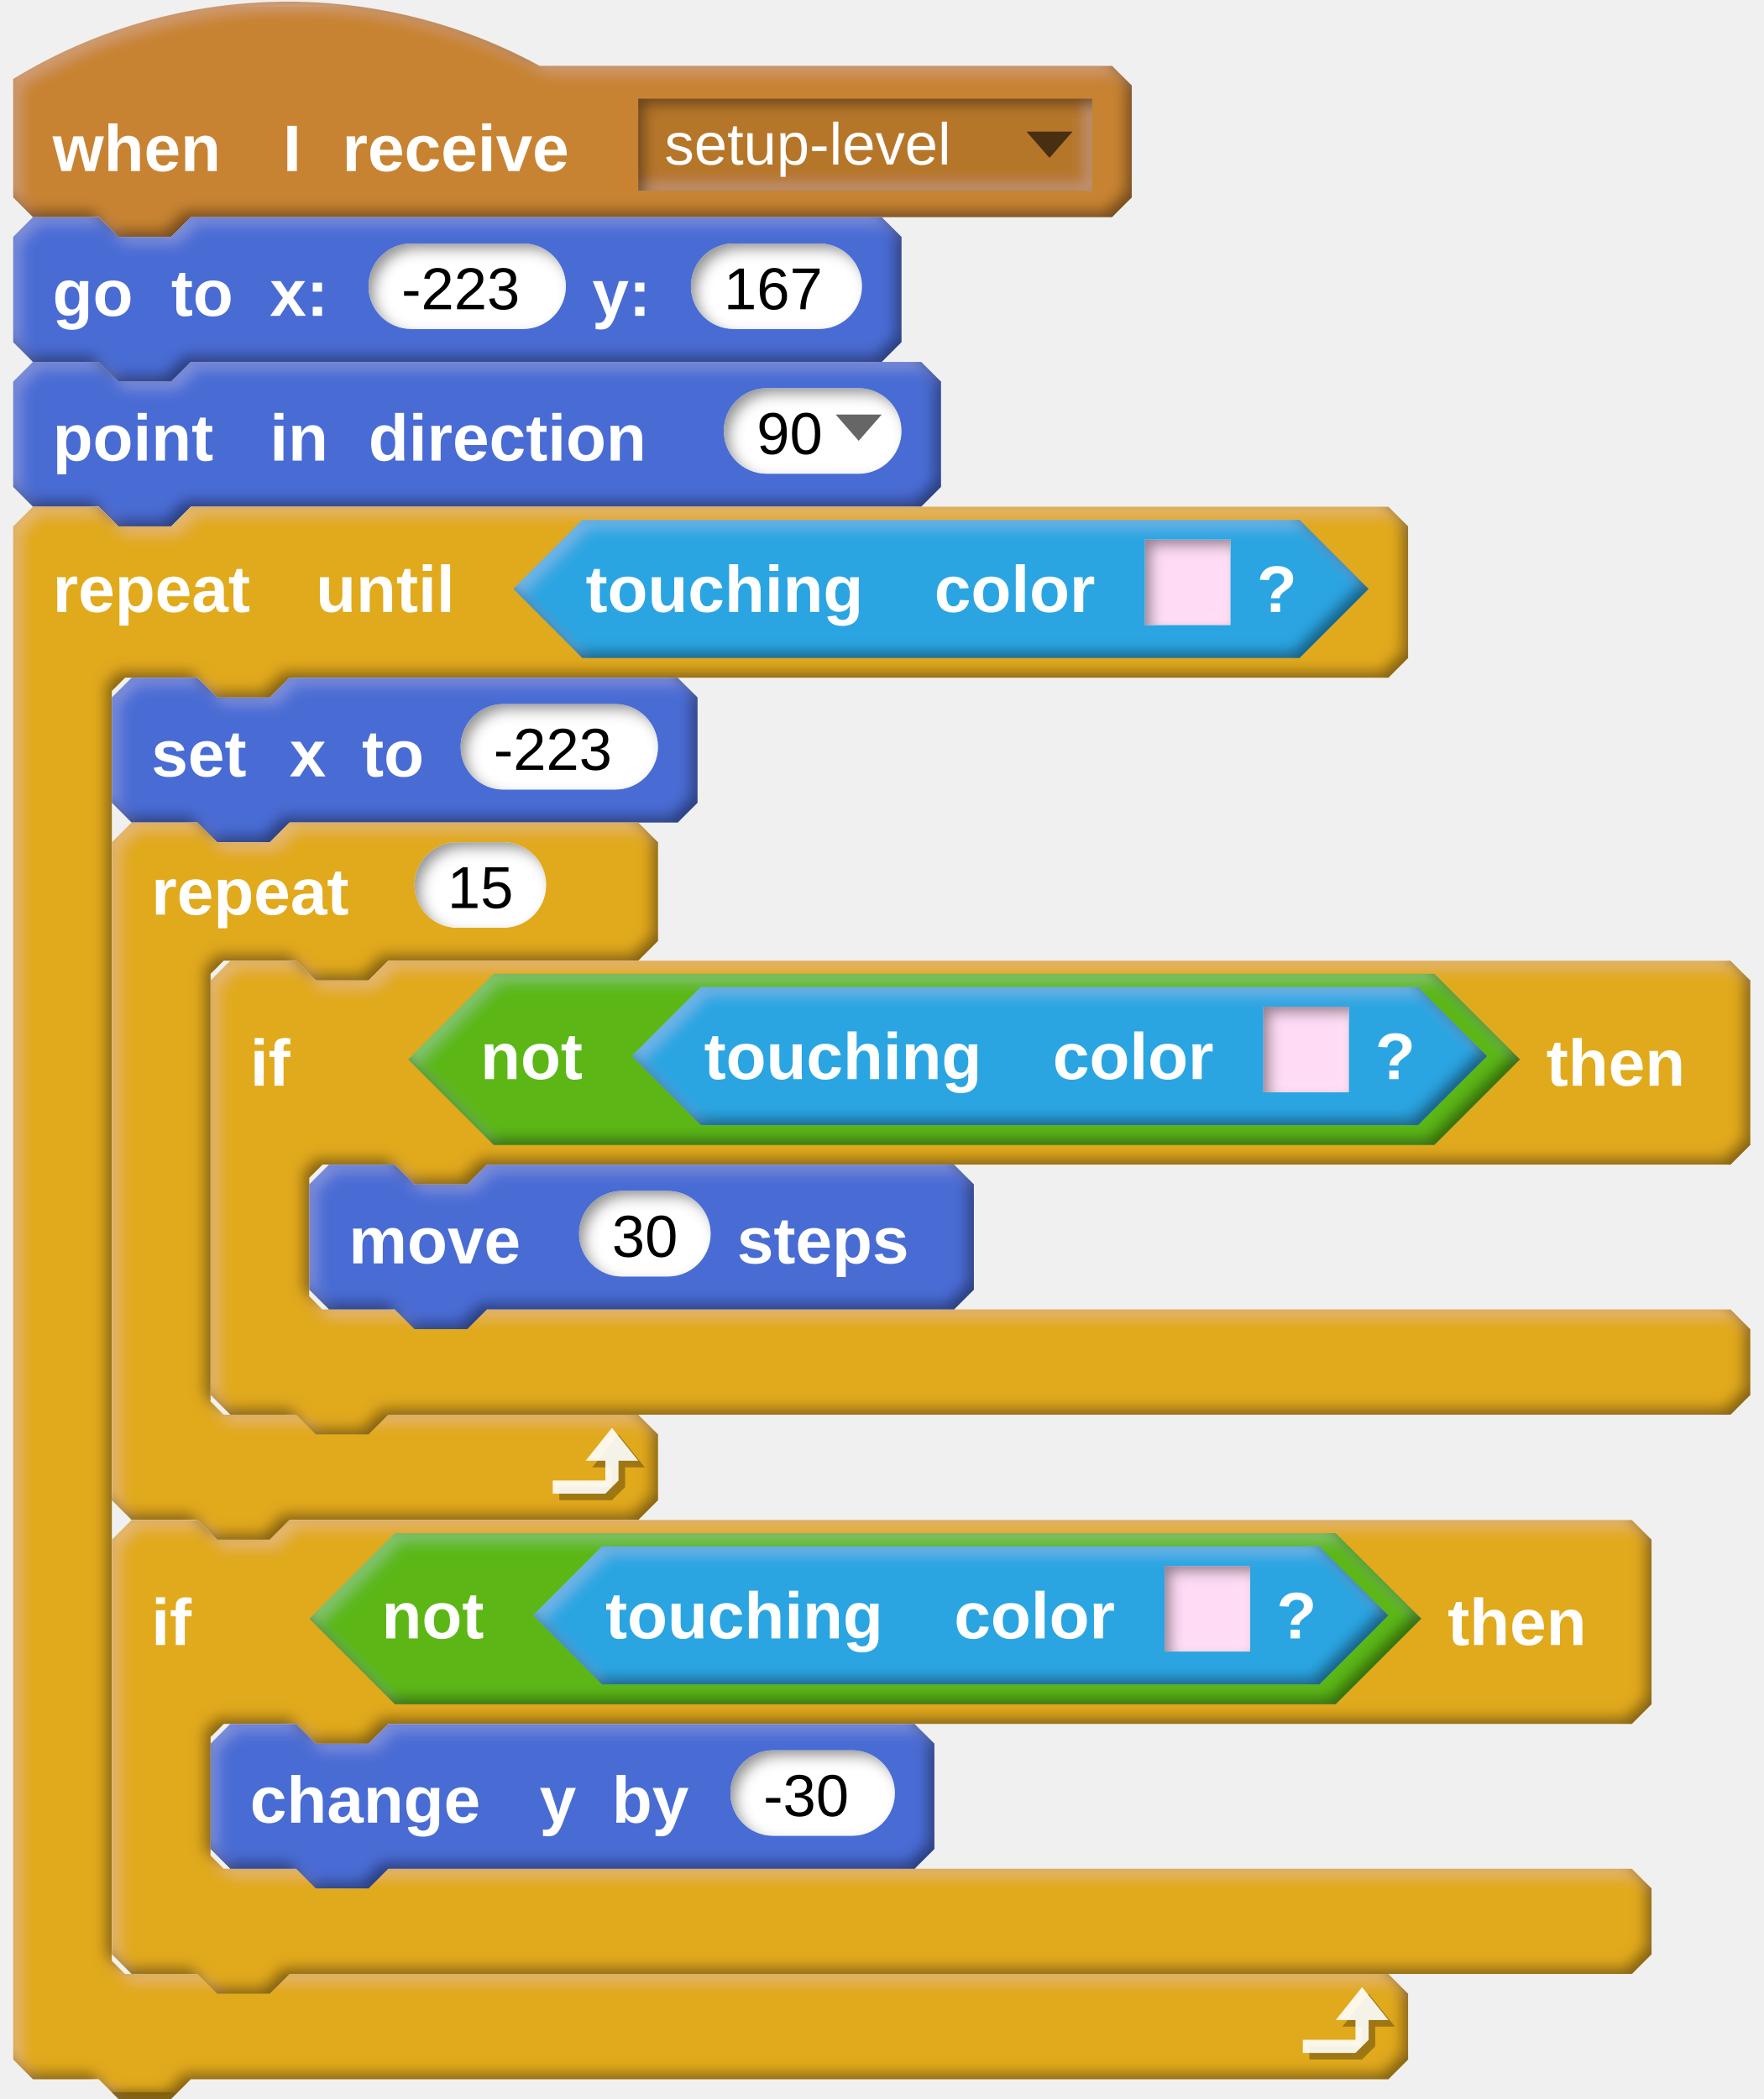
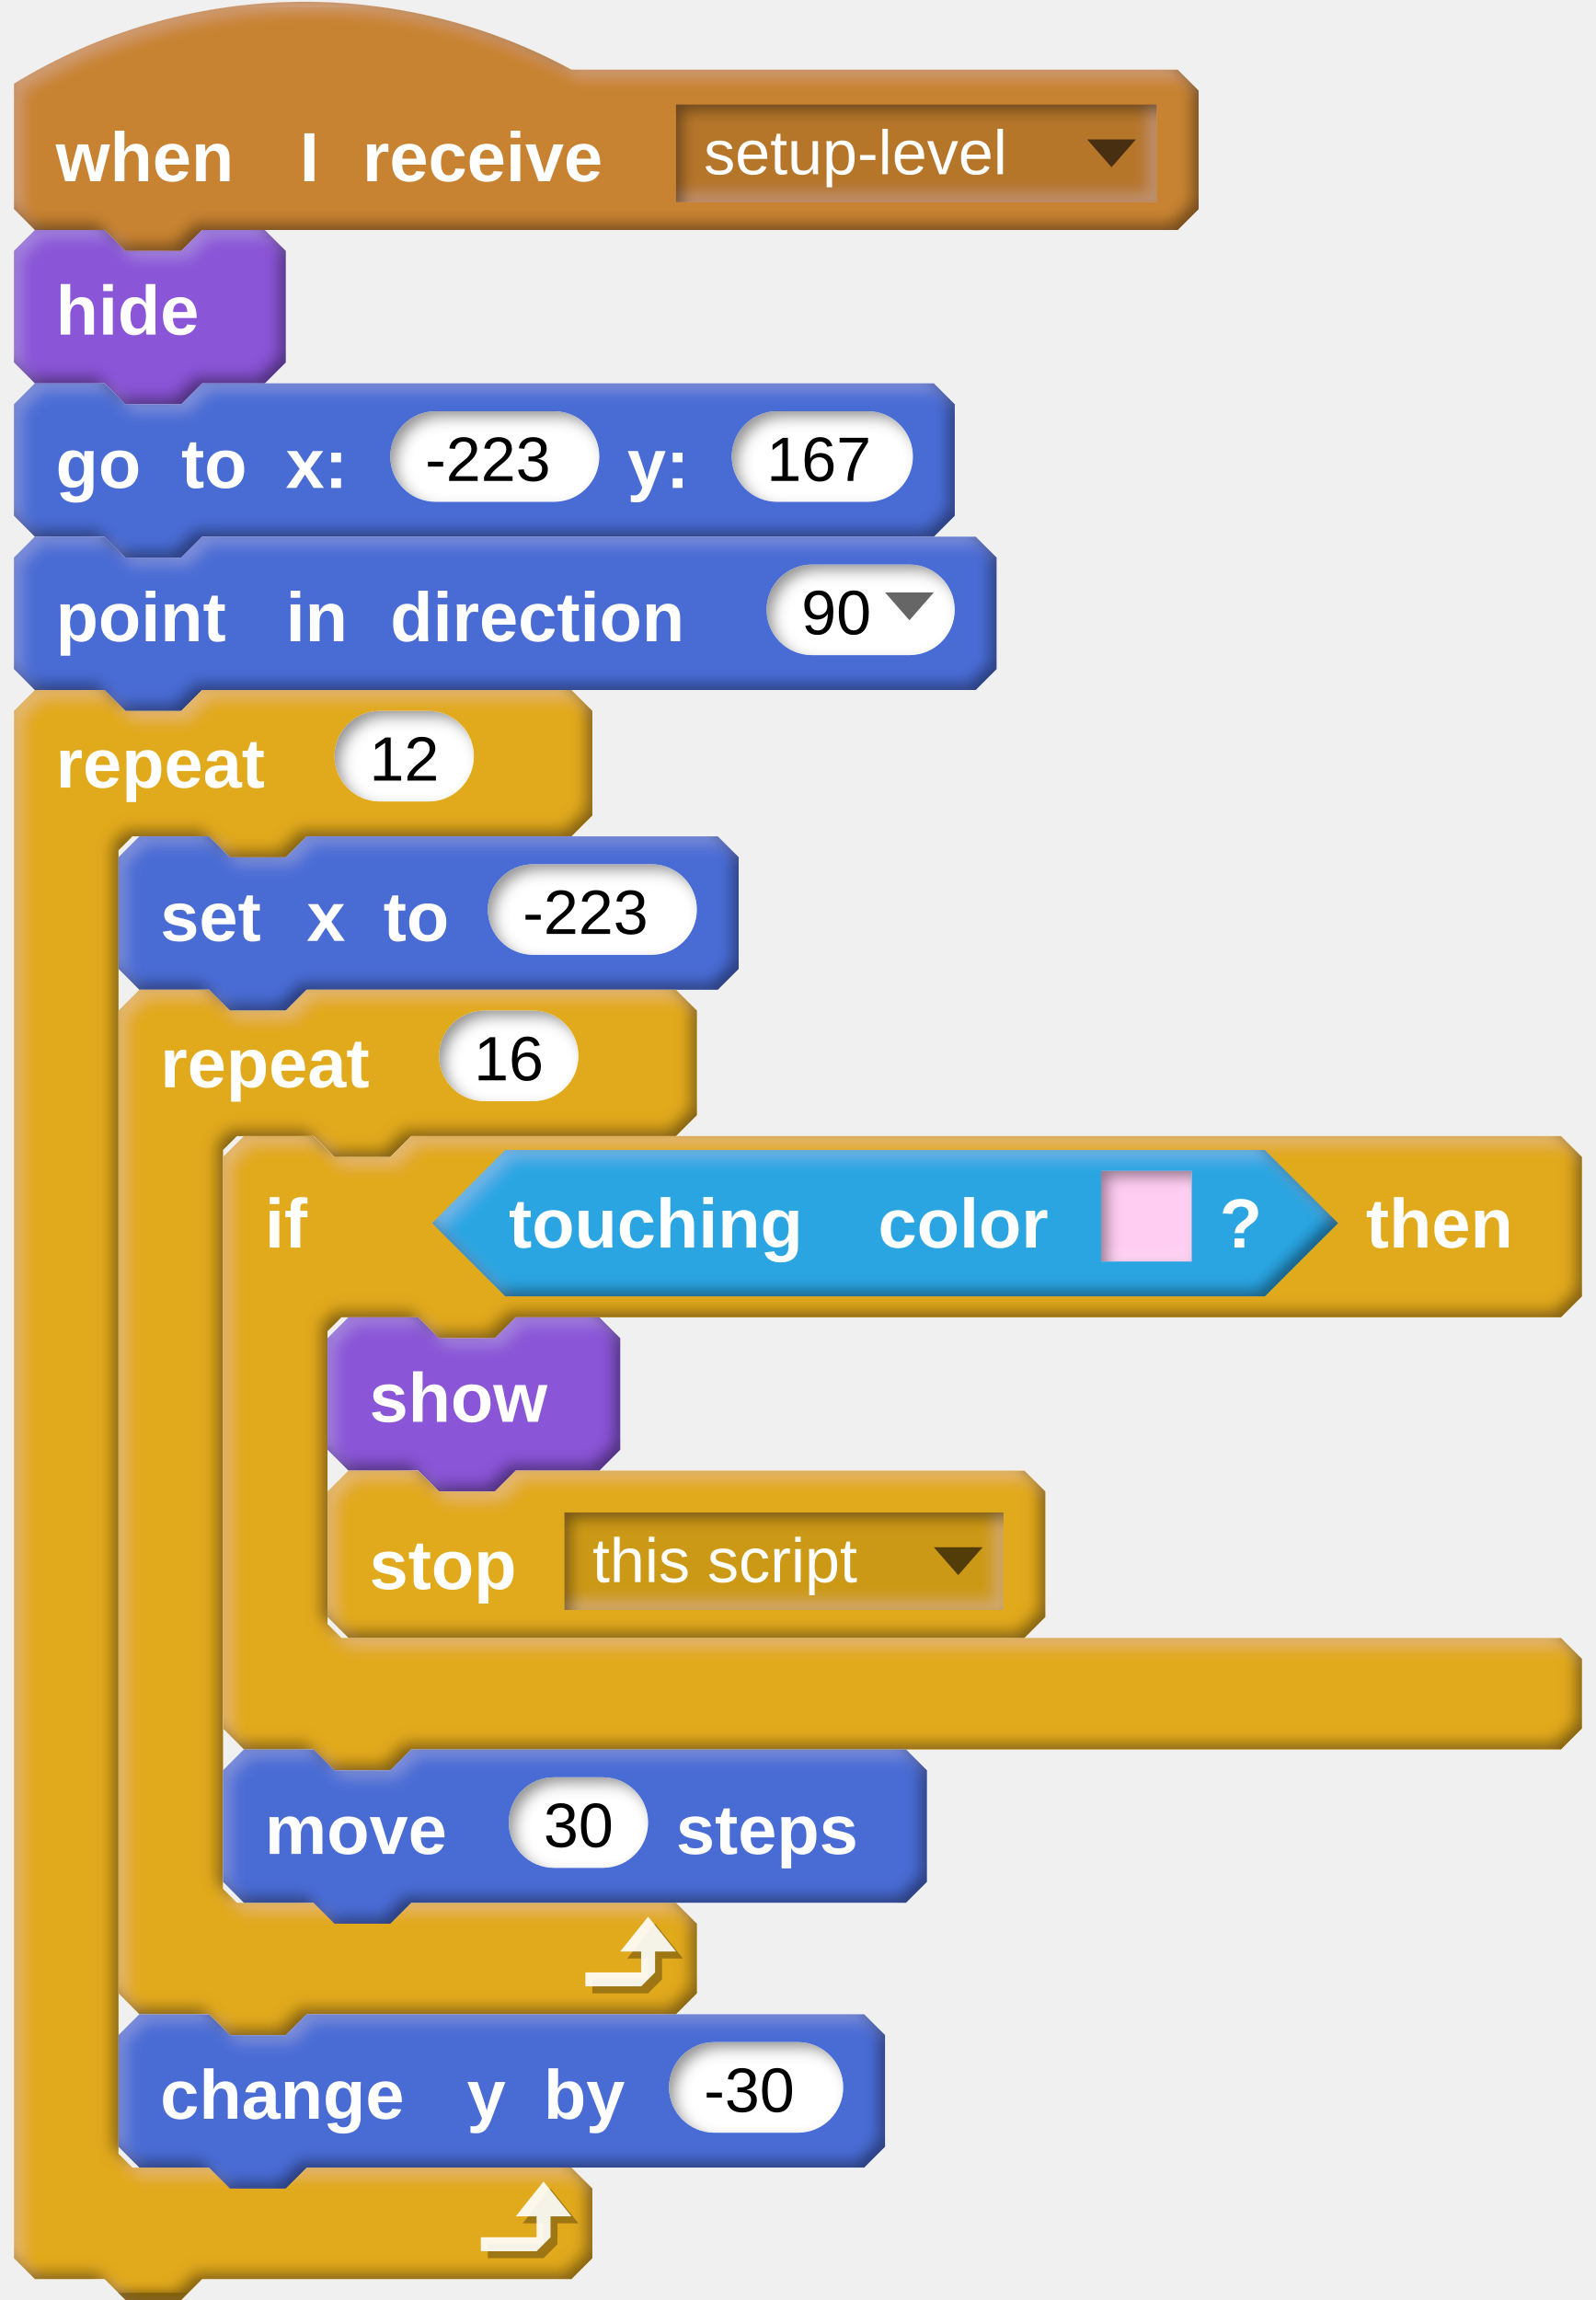
- <svg xmlns="http://www.w3.org/2000/svg" xmlns:xlink="http://www.w3.org/1999/xlink" version="1.1" width="268" height="319">
+ <svg xmlns="http://www.w3.org/2000/svg" xmlns:xlink="http://www.w3.org/1999/xlink" version="1.1" width="229" height="330">
  <defs>
    <filter id="bevelFilter" x0="-50%" y0="-50%" width="200%" height="200%">
      <feGaussianBlur result="blur-1" in="SourceAlpha" stdDeviation="1 1" />
      <feFlood result="flood-2" in="undefined" flood-color="#fff" flood-opacity="0.15" />
      <feOffset result="offset-3" in="blur-1" dx="1" dy="1" />
      <feComposite result="comp-4" operator="arithmetic" in="SourceAlpha" in2="offset-3" k2="1" k3="-1" />
      <feComposite result="comp-5" operator="in" in="flood-2" in2="comp-4" />
      <feFlood result="flood-6" in="undefined" flood-color="#000" flood-opacity="0.7" />
      <feOffset result="offset-7" in="blur-1" dx="-1" dy="-1" />
      <feComposite result="comp-8" operator="arithmetic" in="SourceAlpha" in2="offset-7" k2="1" k3="-1" />
      <feComposite result="comp-9" operator="in" in="flood-6" in2="comp-8" />
      <feMerge result="merge-10">
        <feMergeNode in="SourceGraphic" />
        <feMergeNode in="comp-5" />
        <feMergeNode in="comp-9" />
      </feMerge>
    </filter>
    <filter id="inputBevelFilter" x0="-50%" y0="-50%" width="200%" height="200%">
      <feGaussianBlur result="blur-1" in="SourceAlpha" stdDeviation="1 1" />
      <feFlood result="flood-2" in="undefined" flood-color="#fff" flood-opacity="0.15" />
      <feOffset result="offset-3" in="blur-1" dx="-1" dy="-1" />
      <feComposite result="comp-4" operator="arithmetic" in="SourceAlpha" in2="offset-3" k2="1" k3="-1" />
      <feComposite result="comp-5" operator="in" in="flood-2" in2="comp-4" />
      <feFlood result="flood-6" in="undefined" flood-color="#000" flood-opacity="0.7" />
      <feOffset result="offset-7" in="blur-1" dx="1" dy="1" />
      <feComposite result="comp-8" operator="arithmetic" in="SourceAlpha" in2="offset-7" k2="1" k3="-1" />
      <feComposite result="comp-9" operator="in" in="flood-6" in2="comp-8" />
      <feMerge result="merge-10">
        <feMergeNode in="SourceGraphic" />
        <feMergeNode in="comp-5" />
        <feMergeNode in="comp-9" />
      </feMerge>
    </filter>
    <filter id="inputDarkFilter" x0="-50%" y0="-50%" width="200%" height="200%">
      <feFlood result="flood-1" in="undefined" flood-color="#000" flood-opacity="0.2" />
      <feComposite result="comp-2" operator="in" in="flood-1" in2="SourceAlpha" />
      <feMerge result="merge-3">
        <feMergeNode in="SourceGraphic" />
        <feMergeNode in="comp-2" />
      </feMerge>
    </filter>
    <path d="M1.504 21L0 19.493 4.567 0h1.948l-.5 2.418s1.002-.502 3.006 0c2.006.503 3.008 2.01 6.517 2.01 3.508 0 4.463-.545 4.463-.545l-.823 9.892s-2.137 1.005-5.144.696c-3.007-.307-3.007-2.007-6.014-2.51-3.008-.502-4.512.503-4.512.503L1.504 21z" fill="#3f8d15" id="greenFlag" />
    <path d="M6.724 0C3.01 0 0 2.91 0 6.5c0 2.316 1.253 4.35 3.14 5.5H5.17v-1.256C3.364 10.126 2.07 8.46 2.07 6.5 2.07 4.015 4.152 2 6.723 2c1.14 0 2.184.396 2.993 1.053L8.31 4.13c-.45.344-.398.826.11 1.08L15 8.5 13.858.992c-.083-.547-.514-.714-.963-.37l-1.532 1.172A6.825 6.825 0 0 0 6.723 0z" fill="#fff" id="turnRight" />
    <path d="M3.637 1.794A6.825 6.825 0 0 1 8.277 0C11.99 0 15 2.91 15 6.5c0 2.316-1.253 4.35-3.14 5.5H9.83v-1.256c1.808-.618 3.103-2.285 3.103-4.244 0-2.485-2.083-4.5-4.654-4.5-1.14 0-2.184.396-2.993 1.053L6.69 4.13c.45.344.398.826-.11 1.08L0 8.5 1.142.992c.083-.547.514-.714.963-.37l1.532 1.172z" fill="#fff" id="turnLeft" />
    <path d="M0 0L4 4L0 8Z" fill="#111" id="addInput" />
    <path d="M4 0L4 8L0 4Z" fill="#111" id="delInput" />
    <g id="loopArrow">
      <path d="M8 0l2 -2l0 -3l3 0l-4 -5l-4 5l3 0l0 3l-8 0l0 2" fill="#000" opacity="0.3" />
      <path d="M8 0l2 -2l0 -3l3 0l-4 -5l-4 5l3 0l0 3l-8 0l0 2" fill="#fff" opacity="0.9" transform="translate(-1 -1)" />
    </g>
    <style>.sb-label{font-family:Lucida Grande,Verdana,Arial,DejaVu Sans,sans-serif;font-weight:700;fill:#fff;font-size:10px;word-spacing:+1px}.sb-obsolete{fill:#d42828}.sb-motion{fill:#4a6cd4}.sb-looks{fill:#8a55d7}.sb-sound{fill:#bb42c3}.sb-pen{fill:#0e9a6c}.sb-events{fill:#c88330}.sb-control{fill:#e1a91a}.sb-sensing{fill:#2ca5e2}.sb-operators{fill:#5cb712}.sb-variables{fill:#ee7d16}.sb-list{fill:#cc5b22}.sb-custom{fill:#632d99}.sb-custom-arg{fill:#5947b1}.sb-extension{fill:#4b4a60}.sb-grey{fill:#969696}.sb-bevel{filter:url(#bevelFilter)}.sb-input{filter:url(#inputBevelFilter)}.sb-input-number,.sb-input-number-dropdown,.sb-input-string{fill:#fff}.sb-literal-dropdown,.sb-literal-number,.sb-literal-number-dropdown,.sb-literal-string{font-weight:400;font-size:9px;word-spacing:0}.sb-literal-number,.sb-literal-number-dropdown,.sb-literal-string{fill:#000}.sb-darker{filter:url(#inputDarkFilter)}.sb-outline{stroke:#fff;stroke-opacity:.2;stroke-width:2;fill:none}.sb-define-hat-cap{stroke:#632d99;stroke-width:1;fill:#8e2ec2}.sb-comment{fill:#ffffa5;stroke:#d0d1d2;stroke-width:1}.sb-comment-line{fill:#ffff80}.sb-comment-label{font-family:Helevetica,Arial,DejaVu Sans,sans-serif;font-weight:700;fill:#5c5d5f;word-spacing:0;font-size:12px}</style>
  </defs>
  <g>
    <g transform="translate(0 0)">
      <g transform="translate(2 0)">
        <path d="M 0 12 L 0 12 A 80 80 0 0 1 80 10 L 167 10 L 170 13 L 170 30 L 167 33 L 27 33 L 24 36 L 16 36 L 13 33 L 3 33 L 0 30 Z" class="sb-events sb-bevel" />
        <text x="0" y="10" class="sb-label " transform="translate(6 16)">when</text>
        <text x="0" y="10" class="sb-label " transform="translate(41 16)">I</text>
        <text x="0" y="10" class="sb-label " transform="translate(50 16)">receive</text>
        <g transform="translate(95 15)">
          <g width="69" height="14" class="sb-input sb-input-dropdown">
            <rect x="0" y="0" width="69" height="14" class="sb-events sb-darker" />
          </g>
          <text x="0" y="10" class="sb-label sb-literal-dropdown" transform="translate(4 0)">setup-level</text>
          <polygon points="7 0 3.5 4 0 0" fill="#000" opacity="0.6" transform="translate(59 5)" />
        </g>
      </g>
      <g transform="translate(2 33)">
+         <path d="M 0 3 L 3 0 L 13 0 L 16 3 L 24 3 L 27 0 L 36 0 L 39 3 L 39 19 L 36 22 L 27 22 L 24 25 L 16 25 L 13 22 L 3 22 L 0 19 Z" class="sb-looks sb-bevel" />
+         <text x="0" y="10" class="sb-label " transform="translate(6 5)">hide</text>
+       </g>
+       <g transform="translate(2 55)">
        <path d="M 0 3 L 3 0 L 13 0 L 16 3 L 24 3 L 27 0 L 132 0 L 135 3 L 135 19 L 132 22 L 27 22 L 24 25 L 16 25 L 13 22 L 3 22 L 0 19 Z" class="sb-motion sb-bevel" />
        <text x="0" y="10" class="sb-label " transform="translate(6 5)">go</text>
        <text x="0" y="10" class="sb-label " transform="translate(24 5)">to</text>
        <text x="0" y="10" class="sb-label " transform="translate(39 5)">x:</text>
        <g transform="translate(54 4)">
          <path d="M 6.5 0 L 23.5 0 A 6.5 6.5 0 0 1 23.5 13 L 6.5 13 A 6.5 6.5 0 0 1 6.5 0 Z" class="sb-input sb-input-number" />
          <text x="0" y="10" class="sb-label sb-literal-number" transform="translate(5 0)">-223</text>
        </g>
        <text x="0" y="10" class="sb-label " transform="translate(88 5)">y:</text>
        <g transform="translate(103 4)">
          <path d="M 6.5 0 L 19.5 0 A 6.5 6.5 0 0 1 19.5 13 L 6.5 13 A 6.5 6.5 0 0 1 6.5 0 Z" class="sb-input sb-input-number" />
          <text x="0" y="10" class="sb-label sb-literal-number" transform="translate(5 0)">167</text>
        </g>
      </g>
-       <g transform="translate(2 55)">
+       <g transform="translate(2 77)">
        <path d="M 0 3 L 3 0 L 13 0 L 16 3 L 24 3 L 27 0 L 138 0 L 141 3 L 141 19 L 138 22 L 27 22 L 24 25 L 16 25 L 13 22 L 3 22 L 0 19 Z" class="sb-motion sb-bevel" />
        <text x="0" y="10" class="sb-label " transform="translate(6 5)">point</text>
        <text x="0" y="10" class="sb-label " transform="translate(39 5)">in</text>
        <text x="0" y="10" class="sb-label " transform="translate(54 5)">direction</text>
        <g transform="translate(108 4)">
          <path d="M 6.5 0 L 20.5 0 A 6.5 6.5 0 0 1 20.5 13 L 6.5 13 A 6.5 6.5 0 0 1 6.5 0 Z" class="sb-input sb-input-number-dropdown" />
          <text x="0" y="10" class="sb-label sb-literal-number-dropdown" transform="translate(5 0)">90</text>
          <polygon points="7 0 3.5 4 0 0" fill="#000" opacity="0.6" transform="translate(17 4)" />
        </g>
      </g>
-       <g transform="translate(2 77)">
-         <path d="M 0 3 L 3 0 L 13 0 L 16 3 L 24 3 L 27 0 L 209 0 L 212 3 L 212 23 L 209 26 L 42 26 L 39 29 L 31 29 L 28 26 L 17 26 L 15 28 L 15 221 L 17 223 L 209 223 L 212 226 L 212 236 L 209 239 L 27 239 L 24 242 L 16 242 L 13 239 L 3 239 L 0 236" class="sb-control sb-bevel" />
-         <text x="0" y="10" class="sb-label " transform="translate(6 6)">repeat</text>
-         <text x="0" y="10" class="sb-label " transform="translate(46 6)">until</text>
-         <g transform="translate(76 2)">
-           <path d="M 10.5 0 L 119.5 0 130 10.5 L 130 10.5 119.5 21 L 10.5 21 0 10.5 L 0 10.5 10.5 0 Z" class="sb-sensing sb-bevel" />
-           <text x="0" y="10" class="sb-label " transform="translate(11 4)">touching</text>
-           <text x="0" y="10" class="sb-label " transform="translate(64 4)">color</text>
-           <g transform="translate(96 3)">
-             <rect x="0" y="0" width="13" height="13" fill="#ffdbf6" class="sb-input sb-input-color" />
-           </g>
-           <text x="0" y="10" class="sb-label " transform="translate(113 4)">?</text>
+       <g transform="translate(2 99)">
+         <path d="M 0 3 L 3 0 L 13 0 L 16 3 L 24 3 L 27 0 L 80 0 L 83 3 L 83 18 L 80 21 L 42 21 L 39 24 L 31 24 L 28 21 L 17 21 L 15 23 L 15 210 L 17 212 L 80 212 L 83 215 L 83 225 L 80 228 L 27 228 L 24 231 L 16 231 L 13 228 L 3 228 L 0 225" class="sb-control sb-bevel" />
+         <text x="0" y="10" class="sb-label " transform="translate(6 4)">repeat</text>
+         <g transform="translate(46 3)">
+           <path d="M 6.5 0 L 13.5 0 A 6.5 6.5 0 0 1 13.5 13 L 6.5 13 A 6.5 6.5 0 0 1 6.5 0 Z" class="sb-input sb-input-number" />
+           <text x="0" y="10" class="sb-label sb-literal-number" transform="translate(5 0)">12</text>
        </g>
-         <use xlink:href="#loopArrow" transform="translate(197 236)" />
-         <g transform="translate(15 26)">
+         <use xlink:href="#loopArrow" transform="translate(68 225)" />
+         <g transform="translate(15 21)">
          <g transform="translate(0 0)">
            <path d="M 0 3 L 3 0 L 13 0 L 16 3 L 24 3 L 27 0 L 86 0 L 89 3 L 89 19 L 86 22 L 27 22 L 24 25 L 16 25 L 13 22 L 3 22 L 0 19 Z" class="sb-motion sb-bevel" />
            <text x="0" y="10" class="sb-label " transform="translate(6 5)">set</text>
            <text x="0" y="10" class="sb-label " transform="translate(27 5)">x</text>
            <text x="0" y="10" class="sb-label " transform="translate(38 5)">to</text>
            <g transform="translate(53 4)">
              <path d="M 6.5 0 L 23.5 0 A 6.5 6.5 0 0 1 23.5 13 L 6.5 13 A 6.5 6.5 0 0 1 6.5 0 Z" class="sb-input sb-input-number" />
              <text x="0" y="10" class="sb-label sb-literal-number" transform="translate(5 0)">-223</text>
            </g>
          </g>
          <g transform="translate(0 22)">
-             <path d="M 0 3 L 3 0 L 13 0 L 16 3 L 24 3 L 27 0 L 80 0 L 83 3 L 83 18 L 80 21 L 42 21 L 39 24 L 31 24 L 28 21 L 17 21 L 15 23 L 15 88 L 17 90 L 80 90 L 83 93 L 83 103 L 80 106 L 27 106 L 24 109 L 16 109 L 13 106 L 3 106 L 0 103" class="sb-control sb-bevel" />
+             <path d="M 0 3 L 3 0 L 13 0 L 16 3 L 24 3 L 27 0 L 80 0 L 83 3 L 83 18 L 80 21 L 42 21 L 39 24 L 31 24 L 28 21 L 17 21 L 15 23 L 15 129 L 17 131 L 80 131 L 83 134 L 83 144 L 80 147 L 27 147 L 24 150 L 16 150 L 13 147 L 3 147 L 0 144" class="sb-control sb-bevel" />
            <text x="0" y="10" class="sb-label " transform="translate(6 4)">repeat</text>
            <g transform="translate(46 3)">
              <path d="M 6.5 0 L 13.5 0 A 6.5 6.5 0 0 1 13.5 13 L 6.5 13 A 6.5 6.5 0 0 1 6.5 0 Z" class="sb-input sb-input-number" />
-               <text x="0" y="10" class="sb-label sb-literal-number" transform="translate(5 0)">15</text>
+               <text x="0" y="10" class="sb-label sb-literal-number" transform="translate(5 0)">16</text>
            </g>
-             <use xlink:href="#loopArrow" transform="translate(68 103)" />
+             <use xlink:href="#loopArrow" transform="translate(68 144)" />
            <g transform="translate(15 21)">
              <g transform="translate(0 0)">
-                 <path d="M 0 3 L 3 0 L 13 0 L 16 3 L 24 3 L 27 0 L 231 0 L 234 3 L 234 28 L 231 31 L 42 31 L 39 34 L 31 34 L 28 31 L 17 31 L 15 33 L 15 51 L 17 53 L 231 53 L 234 56 L 234 66 L 231 69 L 27 69 L 24 72 L 16 72 L 13 69 L 3 69 L 0 66" class="sb-control sb-bevel" />
-                 <text x="0" y="10" class="sb-label " transform="translate(6 9)">if</text>
+                 <path d="M 0 3 L 3 0 L 13 0 L 16 3 L 24 3 L 27 0 L 192 0 L 195 3 L 195 23 L 192 26 L 42 26 L 39 29 L 31 29 L 28 26 L 17 26 L 15 28 L 15 70 L 17 72 L 192 72 L 195 75 L 195 85 L 192 88 L 27 88 L 24 91 L 16 91 L 13 88 L 3 88 L 0 85" class="sb-control sb-bevel" />
+                 <text x="0" y="10" class="sb-label " transform="translate(6 6)">if</text>
                <g transform="translate(30 2)">
-                   <path d="M 13 0 L 156 0 169 13 L 169 13 156 26 L 13 26 0 13 L 0 13 13 0 Z" class="sb-operators sb-bevel" />
-                   <text x="0" y="10" class="sb-label " transform="translate(11 6)">not</text>
-                   <g transform="translate(34 2)">
-                     <path d="M 10.5 0 L 119.5 0 130 10.5 L 130 10.5 119.5 21 L 10.5 21 0 10.5 L 0 10.5 10.5 0 Z" class="sb-sensing sb-bevel" />
-                     <text x="0" y="10" class="sb-label " transform="translate(11 4)">touching</text>
-                     <text x="0" y="10" class="sb-label " transform="translate(64 4)">color</text>
-                     <g transform="translate(96 3)">
-                       <rect x="0" y="0" width="13" height="13" fill="#ffdbf6" class="sb-input sb-input-color" />
+                   <path d="M 10.5 0 L 119.5 0 130 10.5 L 130 10.5 119.5 21 L 10.5 21 0 10.5 L 0 10.5 10.5 0 Z" class="sb-sensing sb-bevel" />
+                   <text x="0" y="10" class="sb-label " transform="translate(11 4)">touching</text>
+                   <text x="0" y="10" class="sb-label " transform="translate(64 4)">color</text>
+                   <g transform="translate(96 3)">
+                     <rect x="0" y="0" width="13" height="13" fill="#ffccf2" class="sb-input sb-input-color" />
+                   </g>
+                   <text x="0" y="10" class="sb-label " transform="translate(113 4)">?</text>
+                 </g>
+                 <text x="0" y="10" class="sb-label " transform="translate(164 6)">then</text>
+                 <g transform="translate(15 26)">
+                   <g transform="translate(0 0)">
+                     <path d="M 0 3 L 3 0 L 13 0 L 16 3 L 24 3 L 27 0 L 39 0 L 42 3 L 42 19 L 39 22 L 27 22 L 24 25 L 16 25 L 13 22 L 3 22 L 0 19 Z" class="sb-looks sb-bevel" />
+                     <text x="0" y="10" class="sb-label " transform="translate(6 5)">show</text>
+                   </g>
+                   <g transform="translate(0 22)">
+                     <path d="M 0 3 L 3 0 L 13 0 L 16 3 L 24 3 L 27 0 L 100 0 L 103 3 L 103 21 L 100 24 L 3 24 L 0 21 Z" class="sb-control sb-bevel" />
+                     <text x="0" y="10" class="sb-label " transform="translate(6 7)">stop</text>
+                     <g transform="translate(34 6)">
+                       <g width="63" height="14" class="sb-input sb-input-dropdown">
+                         <rect x="0" y="0" width="63" height="14" class="sb-control sb-darker" />
+                       </g>
+                       <text x="0" y="10" class="sb-label sb-literal-dropdown" transform="translate(4 0)">this script</text>
+                       <polygon points="7 0 3.5 4 0 0" fill="#000" opacity="0.6" transform="translate(53 5)" />
                    </g>
-                     <text x="0" y="10" class="sb-label " transform="translate(113 4)">?</text>
-                   </g>
-                 </g>
-                 <text x="0" y="10" class="sb-label " transform="translate(203 9)">then</text>
-                 <g transform="translate(15 31)">
-                   <g transform="translate(0 0)">
-                     <path d="M 0 3 L 3 0 L 13 0 L 16 3 L 24 3 L 27 0 L 98 0 L 101 3 L 101 19 L 98 22 L 27 22 L 24 25 L 16 25 L 13 22 L 3 22 L 0 19 Z" class="sb-motion sb-bevel" />
-                     <text x="0" y="10" class="sb-label " transform="translate(6 5)">move</text>
-                     <g transform="translate(41 4)">
-                       <path d="M 6.5 0 L 13.5 0 A 6.5 6.5 0 0 1 13.5 13 L 6.5 13 A 6.5 6.5 0 0 1 6.5 0 Z" class="sb-input sb-input-number" />
-                       <text x="0" y="10" class="sb-label sb-literal-number" transform="translate(5 0)">30</text>
-                     </g>
-                     <text x="0" y="10" class="sb-label " transform="translate(65 5)">steps</text>
                  </g>
                </g>
              </g>
+               <g transform="translate(0 88)">
+                 <path d="M 0 3 L 3 0 L 13 0 L 16 3 L 24 3 L 27 0 L 98 0 L 101 3 L 101 19 L 98 22 L 27 22 L 24 25 L 16 25 L 13 22 L 3 22 L 0 19 Z" class="sb-motion sb-bevel" />
+                 <text x="0" y="10" class="sb-label " transform="translate(6 5)">move</text>
+                 <g transform="translate(41 4)">
+                   <path d="M 6.5 0 L 13.5 0 A 6.5 6.5 0 0 1 13.5 13 L 6.5 13 A 6.5 6.5 0 0 1 6.5 0 Z" class="sb-input sb-input-number" />
+                   <text x="0" y="10" class="sb-label sb-literal-number" transform="translate(5 0)">30</text>
+                 </g>
+                 <text x="0" y="10" class="sb-label " transform="translate(65 5)">steps</text>
+               </g>
            </g>
          </g>
-           <g transform="translate(0 128)">
-             <path d="M 0 3 L 3 0 L 13 0 L 16 3 L 24 3 L 27 0 L 231 0 L 234 3 L 234 28 L 231 31 L 42 31 L 39 34 L 31 34 L 28 31 L 17 31 L 15 33 L 15 51 L 17 53 L 231 53 L 234 56 L 234 66 L 231 69 L 27 69 L 24 72 L 16 72 L 13 69 L 3 69 L 0 66" class="sb-control sb-bevel" />
-             <text x="0" y="10" class="sb-label " transform="translate(6 9)">if</text>
-             <g transform="translate(30 2)">
-               <path d="M 13 0 L 156 0 169 13 L 169 13 156 26 L 13 26 0 13 L 0 13 13 0 Z" class="sb-operators sb-bevel" />
-               <text x="0" y="10" class="sb-label " transform="translate(11 6)">not</text>
-               <g transform="translate(34 2)">
-                 <path d="M 10.5 0 L 119.5 0 130 10.5 L 130 10.5 119.5 21 L 10.5 21 0 10.5 L 0 10.5 10.5 0 Z" class="sb-sensing sb-bevel" />
-                 <text x="0" y="10" class="sb-label " transform="translate(11 4)">touching</text>
-                 <text x="0" y="10" class="sb-label " transform="translate(64 4)">color</text>
-                 <g transform="translate(96 3)">
-                   <rect x="0" y="0" width="13" height="13" fill="#ffdbf6" class="sb-input sb-input-color" />
-                 </g>
-                 <text x="0" y="10" class="sb-label " transform="translate(113 4)">?</text>
-               </g>
-             </g>
-             <text x="0" y="10" class="sb-label " transform="translate(203 9)">then</text>
-             <g transform="translate(15 31)">
-               <g transform="translate(0 0)">
-                 <path d="M 0 3 L 3 0 L 13 0 L 16 3 L 24 3 L 27 0 L 107 0 L 110 3 L 110 19 L 107 22 L 27 22 L 24 25 L 16 25 L 13 22 L 3 22 L 0 19 Z" class="sb-motion sb-bevel" />
-                 <text x="0" y="10" class="sb-label " transform="translate(6 5)">change</text>
-                 <text x="0" y="10" class="sb-label " transform="translate(50 5)">y</text>
-                 <text x="0" y="10" class="sb-label " transform="translate(61 5)">by</text>
-                 <g transform="translate(79 4)">
-                   <path d="M 6.5 0 L 18.5 0 A 6.5 6.5 0 0 1 18.5 13 L 6.5 13 A 6.5 6.5 0 0 1 6.5 0 Z" class="sb-input sb-input-number" />
-                   <text x="0" y="10" class="sb-label sb-literal-number" transform="translate(5 0)">-30</text>
-                 </g>
-               </g>
+           <g transform="translate(0 169)">
+             <path d="M 0 3 L 3 0 L 13 0 L 16 3 L 24 3 L 27 0 L 107 0 L 110 3 L 110 19 L 107 22 L 27 22 L 24 25 L 16 25 L 13 22 L 3 22 L 0 19 Z" class="sb-motion sb-bevel" />
+             <text x="0" y="10" class="sb-label " transform="translate(6 5)">change</text>
+             <text x="0" y="10" class="sb-label " transform="translate(50 5)">y</text>
+             <text x="0" y="10" class="sb-label " transform="translate(61 5)">by</text>
+             <g transform="translate(79 4)">
+               <path d="M 6.5 0 L 18.5 0 A 6.5 6.5 0 0 1 18.5 13 L 6.5 13 A 6.5 6.5 0 0 1 6.5 0 Z" class="sb-input sb-input-number" />
+               <text x="0" y="10" class="sb-label sb-literal-number" transform="translate(5 0)">-30</text>
            </g>
          </g>
        </g>
      </g>
    </g>
  </g>
</svg>
